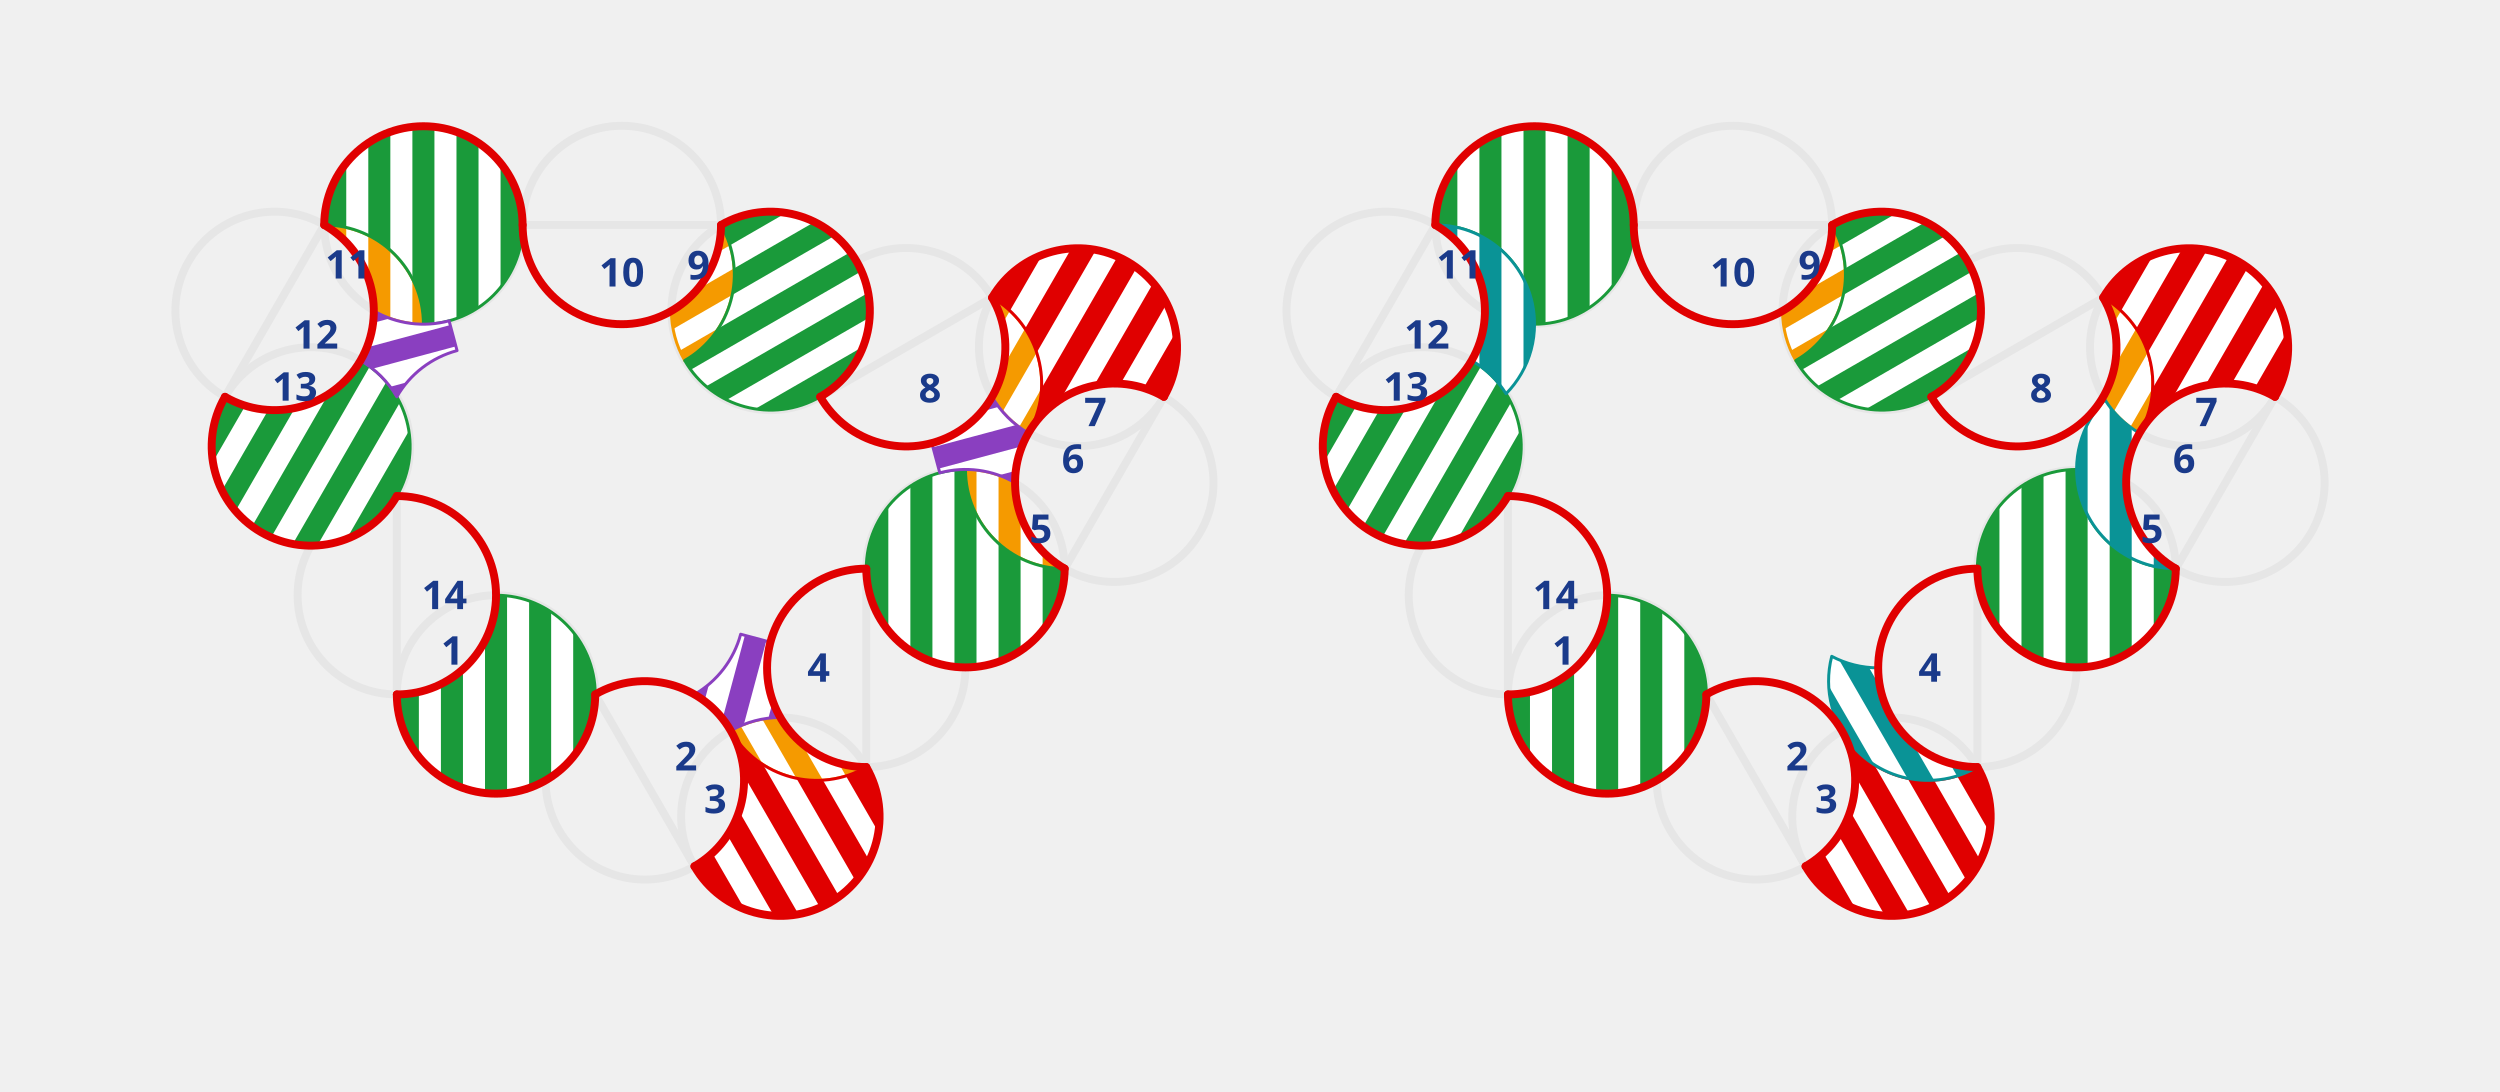
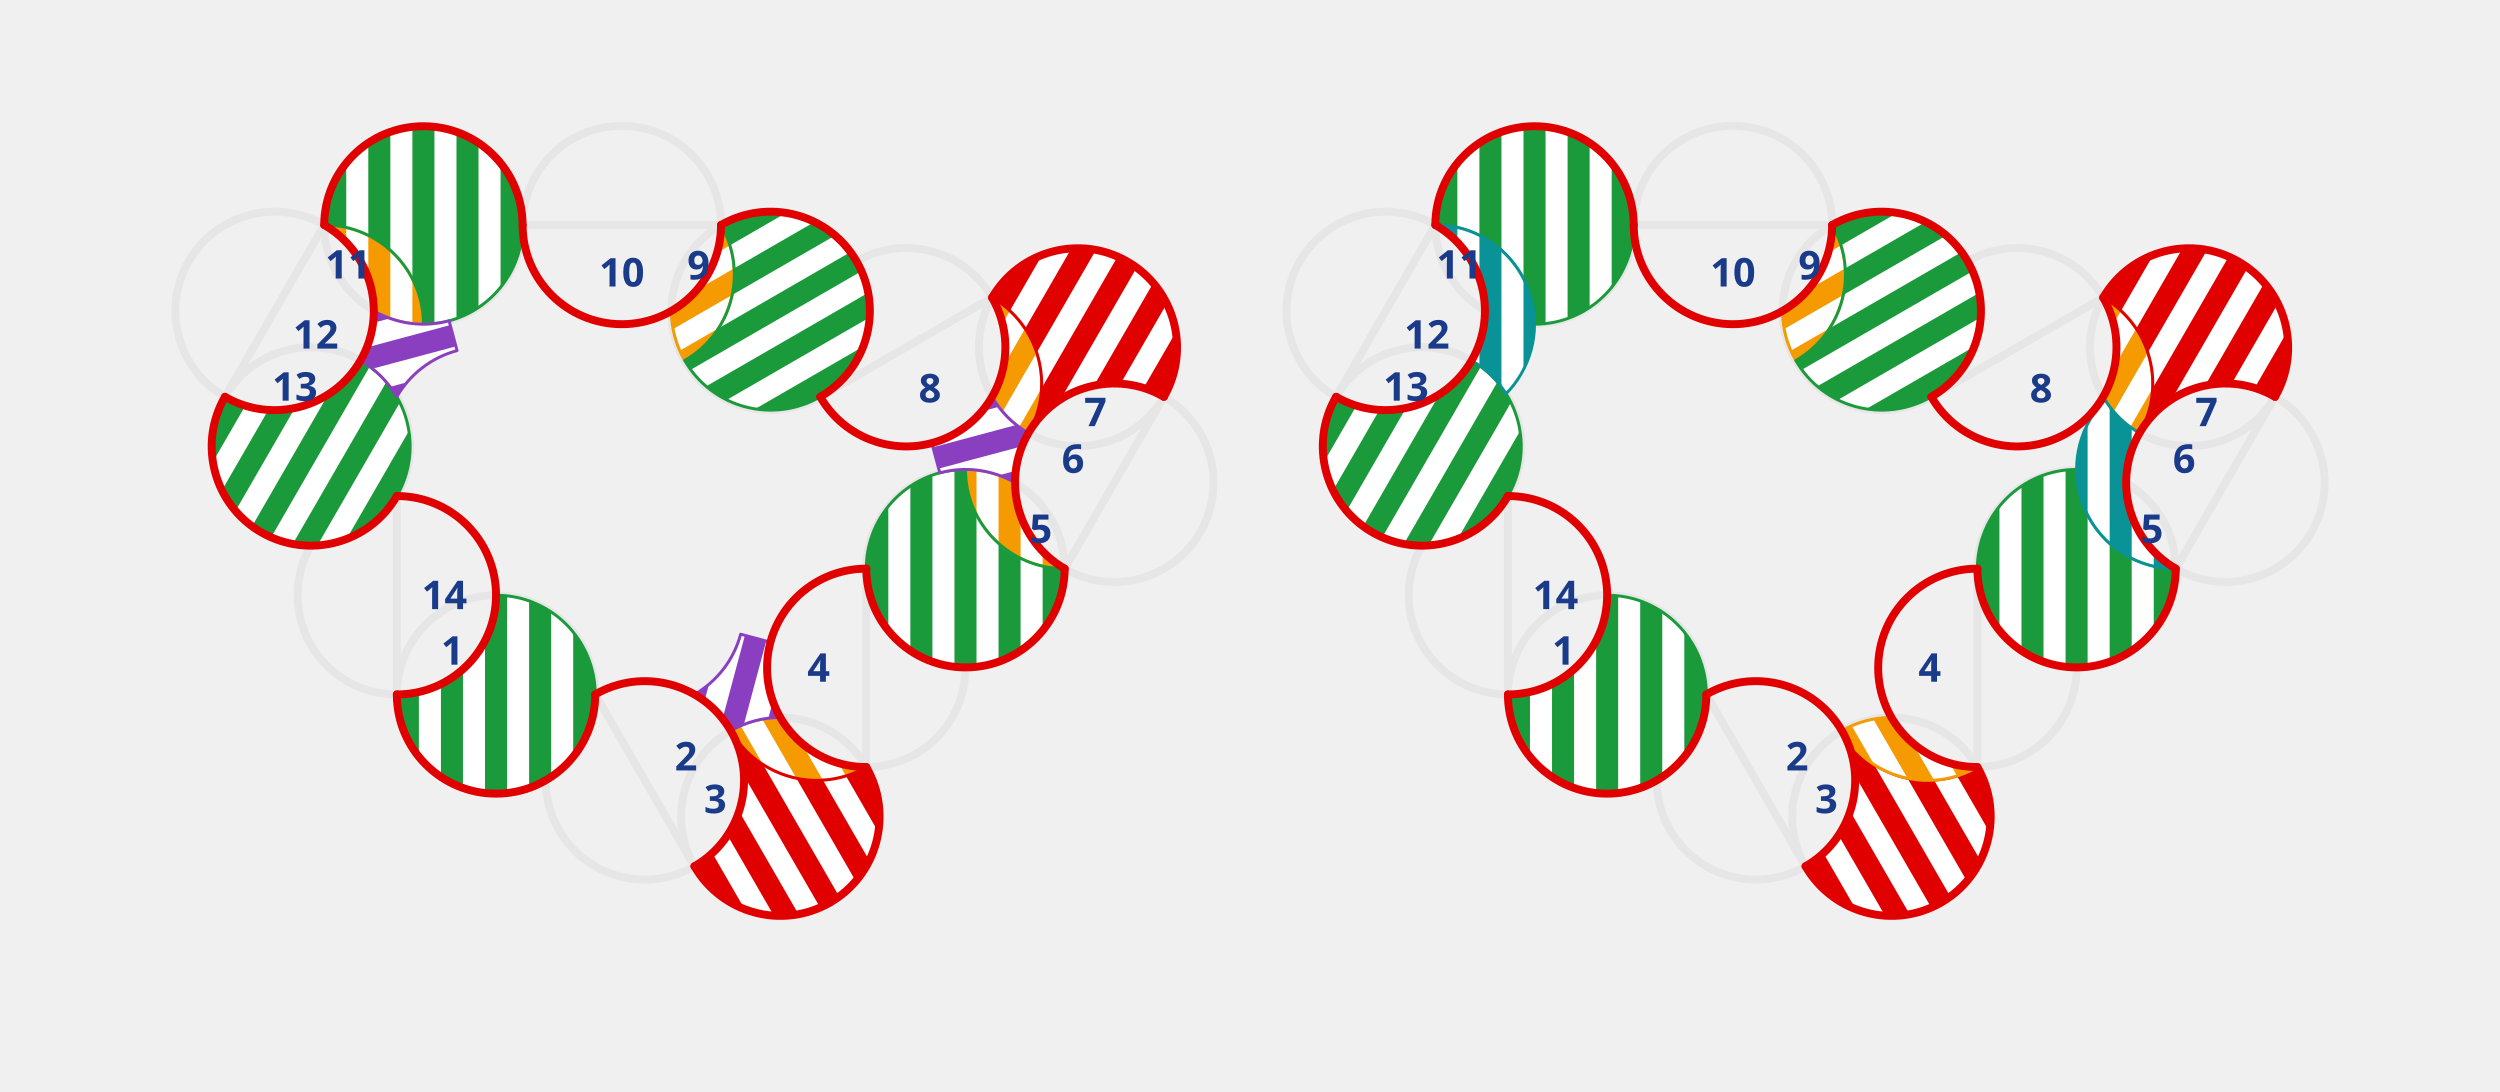
<svg xmlns="http://www.w3.org/2000/svg" width="1260" height="550" viewBox="0 0 1260 550" version="1.1" id="svg1">
  <defs id="defs1" />
  <g id="tileA">
    <path id="spectre" d="M 200 350 L 300 350 L 350 436.603 L 436.603 386.603 L 436.603 286.603 L 536.602 286.603 L 586.602 200 L 500 150 L 413.397 200 L 363.397 113.397 L 263.397 113.397 L 163.398 113.397 L 113.397 200 L 200 250 Z" style="fill:none;stroke:#e6e6e6;stroke-width:4;stroke-linecap:round;stroke-linejoin:round" />
    <path id="arc00in" d="M 200 350 A 50 50 0 0 1 300 350" style="fill:none;stroke:#e6e6e6;stroke-width:4;stroke-linecap:round;stroke-linejoin:round" />
    <path id="arc01out" d="M 300 350 A 50 50 0 0 0 350 436.603" style="fill:none;stroke:#e6e6e6;stroke-width:4;stroke-linecap:round;stroke-linejoin:round" />
    <path id="arc02in" d="M 350 436.603 A 50 50 0 0 1 436.603 386.603" style="fill:none;stroke:#e6e6e6;stroke-width:4;stroke-linecap:round;stroke-linejoin:round" />
    <path id="arc03out" d="M 436.603 386.603 A 50 50 0 0 0 436.603 286.603" style="fill:none;stroke:#e6e6e6;stroke-width:4;stroke-linecap:round;stroke-linejoin:round" />
    <path id="arc04in" d="M 436.603 286.603 A 50 50 0 0 1 536.602 286.603" style="fill:none;stroke:#e6e6e6;stroke-width:4;stroke-linecap:round;stroke-linejoin:round" />
    <path id="arc05out" d="M 536.602 286.603 A 50 50 0 0 0 586.602 200" style="fill:none;stroke:#e6e6e6;stroke-width:4;stroke-linecap:round;stroke-linejoin:round" />
    <path id="arc06in" d="M 586.602 200 A 50 50 0 0 1 500 150" style="fill:none;stroke:#e6e6e6;stroke-width:4;stroke-linecap:round;stroke-linejoin:round" />
    <path id="arc07out" d="M 500 150 A 50 50 0 0 0 413.397 200" style="fill:none;stroke:#e6e6e6;stroke-width:4;stroke-linecap:round;stroke-linejoin:round" />
    <path id="arc08in" d="M 413.397 200 A 50 50 0 0 1 363.397 113.397" style="fill:none;stroke:#e6e6e6;stroke-width:4;stroke-linecap:round;stroke-linejoin:round" />
    <path id="arc09out" d="M 363.397 113.397 A 50 50 0 0 0 263.397 113.397" style="fill:none;stroke:#e6e6e6;stroke-width:4;stroke-linecap:round;stroke-linejoin:round" />
    <path id="arc10in" d="M 263.397 113.397 A 50 50 0 0 1 163.398 113.397" style="fill:none;stroke:#e6e6e6;stroke-width:4;stroke-linecap:round;stroke-linejoin:round" />
    <path id="arc11out" d="M 163.398 113.397 A 50 50 0 0 0 113.397 200" style="fill:none;stroke:#e6e6e6;stroke-width:4;stroke-linecap:round;stroke-linejoin:round" />
    <path id="arc12in" d="M 113.397 200 A 50 50 0 0 1 200 250" style="fill:none;stroke:#e6e6e6;stroke-width:4;stroke-linecap:round;stroke-linejoin:round" />
    <path id="arc13out" d="M 200 250 A 50 50 0 0 0 200 350" style="fill:none;stroke:#e6e6e6;stroke-width:4;stroke-linecap:round;stroke-linejoin:round" />
    <path id="cres03bg" d="M 368.301 368.301 A 50 50 0 0 0 436.603 386.603 A 50 50 0 0 1 393.301 361.603 A 50 50 0 0 0 368.301 368.301 Z" style="fill:#ffffff;stroke:#f59a00;stroke-width:1.5;stroke-linejoin:round" />
    <path id="cres03" d="M 368.301 368.301 A 50 50 0 0 0 384.566 385.361 L 373.267 365.792 A 50 50 0 0 0 368.301 368.301 Z M 401.369 392.243 A 50 50 0 0 0 411.603 393.301 L 393.301 361.603 A 50 50 0 0 0 384.165 362.444 Z M 411.603 393.301 A 50 50 0 0 0 414.753 393.202 L 403.924 374.445 A 50 50 0 0 1 393.301 361.603 Z M 426.355 391.075 A 50 50 0 0 0 436.603 386.603 L 436.603 386.603 A 50 50 0 0 1 422.621 384.608 Z" style="fill:#f59a00;stroke:none" />
    <path id="cres05bg" d="M 486.603 236.602 A 50 50 0 0 0 536.602 286.603 A 50 50 0 0 1 511.603 243.301 A 50 50 0 0 0 486.603 236.602 Z" style="fill:#ffffff;stroke:#f59a00;stroke-width:1.5;stroke-linejoin:round" />
    <path id="cres05" d="M 486.603 236.602 A 50 50 0 0 0 492.158 259.509 L 492.158 236.912 A 50 50 0 0 0 486.603 236.602 Z M 503.269 273.87 A 50 50 0 0 0 511.603 279.904 L 511.603 243.301 A 50 50 0 0 0 503.269 239.462 Z M 511.603 279.904 A 50 50 0 0 0 514.38 281.393 L 514.38 259.735 A 50 50 0 0 1 511.603 243.301 Z M 525.491 285.352 A 50 50 0 0 0 536.602 286.603 L 536.602 286.603 A 50 50 0 0 1 525.491 277.884 Z" style="fill:#f59a00;stroke:none" />
    <path id="cres07bg" d="M 518.301 218.301 A 50 50 0 0 0 500 150 A 50 50 0 0 1 500 200 A 50 50 0 0 0 518.301 218.301 Z" style="fill:#ffffff;stroke:#f59a00;stroke-width:1.5;stroke-linejoin:round" />
    <path id="cres07" d="M 518.301 218.301 A 50 50 0 0 0 524.943 195.686 L 513.645 215.255 A 50 50 0 0 0 518.301 218.301 Z M 522.501 177.693 A 50 50 0 0 0 518.301 168.301 L 500 200 A 50 50 0 0 0 505.297 207.492 Z M 518.301 168.301 A 50 50 0 0 0 516.64 165.623 L 505.811 184.379 A 50 50 0 0 1 500 200 Z M 508.997 156.638 A 50 50 0 0 0 500 150 L 500 150 A 50 50 0 0 1 505.263 163.106 Z" style="fill:#f59a00;stroke:none" />
    <path id="cres09bg" d="M 345.096 181.699 A 50 50 0 0 0 363.397 113.397 A 50 50 0 0 1 338.397 156.699 A 50 50 0 0 0 345.096 181.699 Z" style="fill:#ffffff;stroke:#f59a00;stroke-width:1.5;stroke-linejoin:round" />
    <path id="cres09" d="M 345.096 181.699 A 50 50 0 0 0 362.156 165.434 L 342.587 176.733 A 50 50 0 0 0 345.096 181.699 Z M 369.038 148.631 A 50 50 0 0 0 370.096 138.398 L 338.397 156.699 A 50 50 0 0 0 339.239 165.835 Z M 370.096 138.398 A 50 50 0 0 0 369.997 135.247 L 351.24 146.076 A 50 50 0 0 1 338.397 156.699 Z M 367.87 123.645 A 50 50 0 0 0 363.397 113.397 L 363.397 113.397 A 50 50 0 0 1 361.403 127.379 Z" style="fill:#f59a00;stroke:none" />
    <path id="cres11bg" d="M 213.398 163.398 A 50 50 0 0 0 163.398 113.397 A 50 50 0 0 1 188.398 156.699 A 50 50 0 0 0 213.398 163.398 Z" style="fill:#ffffff;stroke:#f59a00;stroke-width:1.5;stroke-linejoin:round" />
    <path id="cres11" d="M 213.398 163.398 A 50 50 0 0 0 207.842 140.491 L 207.842 163.088 A 50 50 0 0 0 213.398 163.398 Z M 196.731 126.13 A 50 50 0 0 0 188.398 120.096 L 188.398 156.699 A 50 50 0 0 0 196.731 160.538 Z M 188.398 120.096 A 50 50 0 0 0 185.62 118.607 L 185.62 140.265 A 50 50 0 0 1 188.398 156.699 Z M 174.509 114.648 A 50 50 0 0 0 163.398 113.397 L 163.398 113.397 A 50 50 0 0 1 174.509 122.116 Z" style="fill:#f59a00;stroke:none" />
    <path id="p3qpf01bg" d="M 200 350 A 50 50 0 0 0 250 400 A 50 50 0 0 0 300 350 A 50 50 0 0 0 250 300 A 50 50 0 0 1 200 350 Z" style="fill:#ffffff;stroke:#1a9a3a;stroke-width:1.5;stroke-linejoin:round" />
    <path id="p3qpf01" d="M 200 350 A 50 50 0 0 0 211.111 381.427 L 211.111 348.75 A 50 50 0 0 1 200 350 Z M 222.222 391.574 A 50 50 0 0 0 233.333 397.14 L 233.333 337.268 A 50 50 0 0 1 222.222 344.79 Z M 244.444 399.69 A 50 50 0 0 0 255.556 399.69 L 255.556 300.31 A 50 50 0 0 0 250 300 A 50 50 0 0 1 244.444 322.906 Z M 266.667 397.14 A 50 50 0 0 0 277.778 391.574 L 277.778 308.426 A 50 50 0 0 0 266.667 302.86 Z M 288.889 381.427 A 50 50 0 0 0 300 350 L 300 350 A 50 50 0 0 0 288.889 318.573 Z" style="fill:#1a9a3a;stroke:none" />
    <path id="p3qpf05bg" d="M 536.602 286.603 A 50 50 0 0 1 486.603 336.603 A 50 50 0 0 1 436.603 286.603 A 50 50 0 0 1 486.603 236.602 A 50 50 0 0 0 536.602 286.603 Z" style="fill:#ffffff;stroke:#1a9a3a;stroke-width:1.5;stroke-linejoin:round" />
    <path id="p3qpf05" d="M 436.603 286.603 A 50 50 0 0 0 447.714 318.029 L 447.714 255.176 A 50 50 0 0 0 436.603 286.603 Z M 458.825 328.176 A 50 50 0 0 0 469.936 333.743 L 469.936 239.462 A 50 50 0 0 0 458.825 245.029 Z M 481.047 336.293 A 50 50 0 0 0 492.158 336.293 L 492.158 259.509 A 50 50 0 0 1 486.603 236.602 A 50 50 0 0 0 481.047 236.912 Z M 503.269 333.743 A 50 50 0 0 0 514.38 328.176 L 514.38 281.393 A 50 50 0 0 1 503.269 273.87 Z M 525.491 318.029 A 50 50 0 0 0 536.602 286.603 L 536.602 286.603 A 50 50 0 0 1 525.491 285.352 Z" style="fill:#1a9a3a;stroke:none" />
    <path id="p3qpf09bg" d="M 363.397 113.397 A 50 50 0 0 1 431.699 131.699 A 50 50 0 0 1 413.397 200 A 50 50 0 0 1 345.096 181.699 A 50 50 0 0 0 363.397 113.397 Z" style="fill:#ffffff;stroke:#1a9a3a;stroke-width:1.5;stroke-linejoin:round" />
    <path id="p3qpf09" d="M 413.397 200 A 50 50 0 0 0 435.058 174.664 L 380.625 206.091 A 50 50 0 0 0 413.397 200 Z M 438.291 159.968 A 50 50 0 0 0 437.556 147.562 L 355.906 194.703 A 50 50 0 0 0 366.282 201.542 Z M 434.208 136.665 A 50 50 0 0 0 428.653 127.042 L 362.156 165.434 A 50 50 0 0 1 345.096 181.699 A 50 50 0 0 0 348.142 186.355 Z M 420.889 118.695 A 50 50 0 0 0 410.513 111.856 L 369.997 135.247 A 50 50 0 0 1 369.038 148.631 Z M 396.17 107.306 A 50 50 0 0 0 363.397 113.397 L 363.397 113.397 A 50 50 0 0 1 367.87 123.645 Z" style="fill:#1a9a3a;stroke:none" />
    <path id="p3qpf11bg" d="M 163.398 113.397 A 50 50 0 0 1 213.398 63.398 A 50 50 0 0 1 263.397 113.397 A 50 50 0 0 1 213.398 163.398 A 50 50 0 0 0 163.398 113.397 Z" style="fill:#ffffff;stroke:#1a9a3a;stroke-width:1.5;stroke-linejoin:round" />
    <path id="p3qpf11" d="M 263.397 113.397 A 50 50 0 0 0 252.286 81.971 L 252.286 144.824 A 50 50 0 0 0 263.397 113.397 Z M 241.175 71.823 A 50 50 0 0 0 230.064 66.257 L 230.064 160.538 A 50 50 0 0 0 241.175 154.971 Z M 218.953 63.707 A 50 50 0 0 0 207.842 63.707 L 207.842 140.491 A 50 50 0 0 1 213.398 163.398 A 50 50 0 0 0 218.953 163.088 Z M 196.731 66.257 A 50 50 0 0 0 185.62 71.823 L 185.62 118.607 A 50 50 0 0 1 196.731 126.13 Z M 174.509 81.971 A 50 50 0 0 0 163.398 113.397 L 163.398 113.397 A 50 50 0 0 1 174.509 114.648 Z" style="fill:#1a9a3a;stroke:none" />
    <path id="p3qpf13bg" d="M 113.397 200 A 50 50 0 0 0 131.699 268.301 A 50 50 0 0 0 200 250 A 50 50 0 0 0 181.699 181.699 A 50 50 0 0 1 113.397 200 Z" style="fill:#ffffff;stroke:#1a9a3a;stroke-width:1.5;stroke-linejoin:round" />
    <path id="p3qpf13" d="M 113.397 200 A 50 50 0 0 0 107.306 232.772 L 123.645 204.473 A 50 50 0 0 1 113.397 200 Z M 111.856 247.115 A 50 50 0 0 0 118.695 257.491 L 148.631 205.64 A 50 50 0 0 1 135.247 206.599 Z M 127.042 265.255 A 50 50 0 0 0 136.665 270.811 L 186.355 184.745 A 50 50 0 0 0 181.699 181.699 A 50 50 0 0 1 165.434 198.758 Z M 147.562 274.158 A 50 50 0 0 0 159.968 274.893 L 201.542 202.885 A 50 50 0 0 0 194.703 192.508 Z M 174.664 271.661 A 50 50 0 0 0 200 250 L 200 250 A 50 50 0 0 0 206.091 217.228 Z" style="fill:#1a9a3a;stroke:none" />
    <path id="phpf03bg" d="M 350 436.603 A 50 50 0 0 0 418.301 454.904 A 50 50 0 0 0 436.603 386.603 A 50 50 0 0 1 368.301 368.301 A 50 50 0 0 1 350 436.603 Z" style="fill:#ffffff;stroke:#e00000;stroke-width:1.5;stroke-linejoin:round" />
    <path id="phpf03" d="M 350 436.603 A 50 50 0 0 0 375.336 458.264 L 358.997 429.964 A 50 50 0 0 1 350 436.603 Z M 390.032 461.495 A 50 50 0 0 0 402.438 460.761 L 372.501 408.909 A 50 50 0 0 1 366.64 420.98 Z M 413.335 457.413 A 50 50 0 0 0 422.958 451.858 L 384.566 385.361 A 50 50 0 0 1 368.301 368.301 A 50 50 0 0 1 374.943 390.916 Z M 431.305 444.094 A 50 50 0 0 0 438.144 433.718 L 414.753 393.202 A 50 50 0 0 1 401.369 392.243 Z M 442.693 419.375 A 50 50 0 0 0 436.603 386.603 L 436.603 386.603 A 50 50 0 0 1 426.355 391.075 Z" style="fill:#e00000;stroke:none" />
    <path id="phpf07bg" d="M 586.602 200 A 50 50 0 0 0 568.301 131.699 A 50 50 0 0 0 500 150 A 50 50 0 0 1 518.301 218.301 A 50 50 0 0 1 586.602 200 Z" style="fill:#ffffff;stroke:#e00000;stroke-width:1.5;stroke-linejoin:round" />
    <path id="phpf07" d="M 586.602 200 A 50 50 0 0 0 592.693 167.228 L 576.355 195.527 A 50 50 0 0 1 586.602 200 Z M 588.144 152.885 A 50 50 0 0 0 581.305 142.508 L 551.369 194.36 A 50 50 0 0 1 564.753 193.401 Z M 572.958 134.745 A 50 50 0 0 0 563.335 129.189 L 524.943 195.686 A 50 50 0 0 1 518.301 218.301 A 50 50 0 0 1 534.566 201.242 Z M 552.438 125.842 A 50 50 0 0 0 540.032 125.107 L 516.64 165.623 A 50 50 0 0 1 522.501 177.693 Z M 525.336 128.339 A 50 50 0 0 0 500 150 L 500 150 A 50 50 0 0 1 508.997 156.638 Z" style="fill:#e00000;stroke:none" />
    <path id="star0234bg" d="M 373.296 319.64 A 50 50 0 0 1 350 350 A 50 50 0 0 1 368.301 368.301 A 50 50 0 0 1 393.301 361.603 A 50 50 0 0 1 388.306 323.662 Z" style="fill:#ffffff;stroke:#8a3fc0;stroke-width:1.5;stroke-linejoin:round" />
    <path id="star0234" d="M 387.252 361.973 L 387.858 361.900 L 388.943 361.793 L 390.031 361.710 L 391.120 361.650 L 392.211 361.614 L 393.301 361.603 L 392.506 360.172 L 391.759 358.717 L 391.059 357.238 L 390.409 355.737 L 389.807 354.215 L 389.535 353.453 Z M 364.175 362.236 L 364.668 362.863 L 365.322 363.736 L 365.958 364.622 L 366.573 365.523 L 367.170 366.436 L 367.746 367.363 L 368.301 368.301 L 369.252 367.766 L 370.214 367.252 L 371.187 366.759 L 372.170 366.287 L 373.164 365.837 L 374.167 365.409 L 374.908 365.111 L 386.168 323.089 L 375.435 320.213 Z M 357.337 344.825 L 356.720 345.349 L 355.438 346.366 L 354.124 347.341 L 352.779 348.272 L 351.403 349.159 L 350.000 350.000 L 350.939 350.556 L 351.865 351.132 L 352.779 351.728 L 353.679 352.344 L 354.565 352.979 L 355.054 353.346 Z" style="fill:#8a3fc0;stroke:none" />
    <path id="star5678bg" d="M 473.662 238.306 A 50 50 0 0 1 511.603 243.301 A 50 50 0 0 1 518.301 218.301 A 50 50 0 0 1 500 200 A 50 50 0 0 1 469.64 223.296 Z" style="fill:#ffffff;stroke:#8a3fc0;stroke-width:1.5;stroke-linejoin:round" />
    <path id="star5678" d="M 503.346 205.054 L 502.979 204.565 L 502.344 203.679 L 501.728 202.779 L 501.132 201.865 L 500.556 200.939 L 500.000 200.000 L 499.159 201.403 L 498.272 202.779 L 497.341 204.124 L 496.366 205.438 L 495.349 206.720 L 494.825 207.337 Z M 515.111 224.908 L 515.409 224.167 L 515.837 223.164 L 516.287 222.170 L 516.759 221.187 L 517.252 220.214 L 517.766 219.252 L 518.301 218.301 L 517.363 217.746 L 516.436 217.170 L 515.523 216.573 L 514.622 215.958 L 513.736 215.322 L 512.863 214.668 L 512.236 214.175 L 470.213 225.435 L 473.089 236.168 Z M 503.453 239.535 L 504.215 239.807 L 505.737 240.409 L 507.238 241.059 L 508.717 241.759 L 510.172 242.506 L 511.603 243.301 L 511.614 242.211 L 511.650 241.120 L 511.710 240.031 L 511.793 238.943 L 511.900 237.858 L 511.973 237.252 Z" style="fill:#8a3fc0;stroke:none" />
    <path id="star1113bg" d="M 226.338 161.694 A 50 50 0 0 1 188.398 156.699 A 50 50 0 0 1 181.699 181.699 A 50 50 0 0 1 200 200 A 50 50 0 0 1 230.36 176.704 Z" style="fill:#ffffff;stroke:#8a3fc0;stroke-width:1.5;stroke-linejoin:round" />
    <path id="star1113" d="M 196.654 194.946 L 197.021 195.435 L 197.656 196.321 L 198.272 197.221 L 198.868 198.135 L 199.444 199.061 L 200.000 200.000 L 200.841 198.597 L 201.728 197.221 L 202.659 195.876 L 203.634 194.562 L 204.651 193.280 L 205.175 192.663 Z M 184.889 175.092 L 184.591 175.833 L 184.163 176.836 L 183.713 177.830 L 183.241 178.813 L 182.748 179.786 L 182.234 180.748 L 181.699 181.699 L 182.637 182.254 L 183.564 182.830 L 184.477 183.427 L 185.378 184.042 L 186.264 184.678 L 187.137 185.332 L 187.764 185.825 L 229.787 174.565 L 226.911 163.832 Z M 196.547 160.465 L 195.785 160.193 L 194.263 159.591 L 192.762 158.941 L 191.283 158.241 L 189.828 157.494 L 188.397 156.699 L 188.386 157.789 L 188.350 158.880 L 188.290 159.969 L 188.207 161.057 L 188.100 162.142 L 188.027 162.748 Z" style="fill:#8a3fc0;stroke:none" />
    <path id="arc00out" d="M 200 350 A 50 50 0 0 0 300 350" style="fill:none;stroke:#e00000;stroke-width:4;stroke-linecap:round;stroke-linejoin:round" />
    <path id="arc01in" d="M 300 350 A 50 50 0 0 1 350 436.603" style="fill:none;stroke:#e00000;stroke-width:4;stroke-linecap:round;stroke-linejoin:round" />
    <path id="arc02out" d="M 350 436.603 A 50 50 0 0 0 436.603 386.603" style="fill:none;stroke:#e00000;stroke-width:4;stroke-linecap:round;stroke-linejoin:round" />
    <path id="arc03in" d="M 436.603 386.603 A 50 50 0 0 1 436.603 286.603" style="fill:none;stroke:#e00000;stroke-width:4;stroke-linecap:round;stroke-linejoin:round" />
    <path id="arc04out" d="M 436.603 286.603 A 50 50 0 0 0 536.602 286.603" style="fill:none;stroke:#e00000;stroke-width:4;stroke-linecap:round;stroke-linejoin:round" />
    <path id="arc05in" d="M 536.602 286.603 A 50 50 0 0 1 586.602 200" style="fill:none;stroke:#e00000;stroke-width:4;stroke-linecap:round;stroke-linejoin:round" />
    <path id="arc06out" d="M 586.602 200 A 50 50 0 0 0 500 150" style="fill:none;stroke:#e00000;stroke-width:4;stroke-linecap:round;stroke-linejoin:round" />
    <path id="arc07in" d="M 500 150 A 50 50 0 0 1 413.397 200" style="fill:none;stroke:#e00000;stroke-width:4;stroke-linecap:round;stroke-linejoin:round" />
    <path id="arc08out" d="M 413.397 200 A 50 50 0 0 0 363.397 113.397" style="fill:none;stroke:#e00000;stroke-width:4;stroke-linecap:round;stroke-linejoin:round" />
    <path id="arc09in" d="M 363.397 113.397 A 50 50 0 0 1 263.397 113.397" style="fill:none;stroke:#e00000;stroke-width:4;stroke-linecap:round;stroke-linejoin:round" />
    <path id="arc10out" d="M 263.397 113.397 A 50 50 0 0 0 163.398 113.397" style="fill:none;stroke:#e00000;stroke-width:4;stroke-linecap:round;stroke-linejoin:round" />
    <path id="arc11in" d="M 163.398 113.397 A 50 50 0 0 1 113.397 200" style="fill:none;stroke:#e00000;stroke-width:4;stroke-linecap:round;stroke-linejoin:round" />
    <path id="arc12out" d="M 113.397 200 A 50 50 0 0 0 200 250" style="fill:none;stroke:#e00000;stroke-width:4;stroke-linecap:round;stroke-linejoin:round" />
    <path id="arc13in" d="M 200 250 A 50 50 0 0 1 200 350" style="fill:none;stroke:#e00000;stroke-width:4;stroke-linecap:round;stroke-linejoin:round" />
    <g id="layer-numbers">
      <text id="num01" x="228.00" y="335.00" style="font-family:sans-serif;font-weight:bold;font-size:20px;text-anchor:middle;fill:#1a3a8a;stroke:none">1</text>
      <text id="num02" x="345.78" y="388.30" style="font-family:sans-serif;font-weight:bold;font-size:20px;text-anchor:middle;fill:#1a3a8a;stroke:none">2</text>
      <text id="num03" x="360.52" y="409.82" style="font-family:sans-serif;font-weight:bold;font-size:20px;text-anchor:middle;fill:#1a3a8a;stroke:none">3</text>
      <text id="num04" x="412.60" y="343.60" style="font-family:sans-serif;font-weight:bold;font-size:20px;text-anchor:middle;fill:#1a3a8a;stroke:none">4</text>
      <text id="num05" x="524.60" y="273.60" style="font-family:sans-serif;font-weight:bold;font-size:20px;text-anchor:middle;fill:#1a3a8a;stroke:none">5</text>
      <text id="num06" x="540.82" y="238.30" style="font-family:sans-serif;font-weight:bold;font-size:20px;text-anchor:middle;fill:#1a3a8a;stroke:none">6</text>
      <text id="num07" x="552.09" y="214.78" style="font-family:sans-serif;font-weight:bold;font-size:20px;text-anchor:middle;fill:#1a3a8a;stroke:none">7</text>
      <text id="num08" x="468.70" y="202.78" style="font-family:sans-serif;font-weight:bold;font-size:20px;text-anchor:middle;fill:#1a3a8a;stroke:none">8</text>
      <text id="num09" x="352.08" y="140.79" style="font-family:sans-serif;font-weight:bold;font-size:20px;text-anchor:middle;fill:#1a3a8a;stroke:none">9</text>
      <text id="num10" x="313.40" y="144.40" style="font-family:sans-serif;font-weight:bold;font-size:20px;text-anchor:middle;fill:#1a3a8a;stroke:none">10</text>
      <text id="num11" x="175.40" y="140.40" style="font-family:sans-serif;font-weight:bold;font-size:20px;text-anchor:middle;fill:#1a3a8a;stroke:none">11</text>
      <text id="num12" x="159.18" y="175.70" style="font-family:sans-serif;font-weight:bold;font-size:20px;text-anchor:middle;fill:#1a3a8a;stroke:none">12</text>
      <text id="num13" x="148.65" y="201.95" style="font-family:sans-serif;font-weight:bold;font-size:20px;text-anchor:middle;fill:#1a3a8a;stroke:none">13</text>
      <text id="num14" x="224.00" y="307.00" style="font-family:sans-serif;font-weight:bold;font-size:20px;text-anchor:middle;fill:#1a3a8a;stroke:none">14</text>
    </g>
  </g>
  <g id="tileB" transform="translate(560,0)">
    <path id="spectre_b" d="M 200 350 L 300 350 L 350 436.603 L 436.603 386.603 L 436.603 286.603 L 536.602 286.603 L 586.602 200 L 500 150 L 413.397 200 L 363.397 113.397 L 263.397 113.397 L 163.398 113.397 L 113.397 200 L 200 250 Z" style="fill:none;stroke:#e6e6e6;stroke-width:4;stroke-linecap:round;stroke-linejoin:round" />
    <path id="arc00in_b" d="M 200 350 A 50 50 0 0 1 300 350" style="fill:none;stroke:#e6e6e6;stroke-width:4;stroke-linecap:round;stroke-linejoin:round" />
    <path id="arc01out_b" d="M 300 350 A 50 50 0 0 0 350 436.603" style="fill:none;stroke:#e6e6e6;stroke-width:4;stroke-linecap:round;stroke-linejoin:round" />
    <path id="arc02in_b" d="M 350 436.603 A 50 50 0 0 1 436.603 386.603" style="fill:none;stroke:#e6e6e6;stroke-width:4;stroke-linecap:round;stroke-linejoin:round" />
    <path id="arc03out_b" d="M 436.603 386.603 A 50 50 0 0 0 436.603 286.603" style="fill:none;stroke:#e6e6e6;stroke-width:4;stroke-linecap:round;stroke-linejoin:round" />
    <path id="arc04in_b" d="M 436.603 286.603 A 50 50 0 0 1 536.602 286.603" style="fill:none;stroke:#e6e6e6;stroke-width:4;stroke-linecap:round;stroke-linejoin:round" />
    <path id="arc05out_b" d="M 536.602 286.603 A 50 50 0 0 0 586.602 200" style="fill:none;stroke:#e6e6e6;stroke-width:4;stroke-linecap:round;stroke-linejoin:round" />
    <path id="arc06in_b" d="M 586.602 200 A 50 50 0 0 1 500 150" style="fill:none;stroke:#e6e6e6;stroke-width:4;stroke-linecap:round;stroke-linejoin:round" />
    <path id="arc07out_b" d="M 500 150 A 50 50 0 0 0 413.397 200" style="fill:none;stroke:#e6e6e6;stroke-width:4;stroke-linecap:round;stroke-linejoin:round" />
    <path id="arc08in_b" d="M 413.397 200 A 50 50 0 0 1 363.397 113.397" style="fill:none;stroke:#e6e6e6;stroke-width:4;stroke-linecap:round;stroke-linejoin:round" />
    <path id="arc09out_b" d="M 363.397 113.397 A 50 50 0 0 0 263.397 113.397" style="fill:none;stroke:#e6e6e6;stroke-width:4;stroke-linecap:round;stroke-linejoin:round" />
    <path id="arc10in_b" d="M 263.397 113.397 A 50 50 0 0 1 163.398 113.397" style="fill:none;stroke:#e6e6e6;stroke-width:4;stroke-linecap:round;stroke-linejoin:round" />
    <path id="arc11out_b" d="M 163.398 113.397 A 50 50 0 0 0 113.397 200" style="fill:none;stroke:#e6e6e6;stroke-width:4;stroke-linecap:round;stroke-linejoin:round" />
    <path id="arc12in_b" d="M 113.397 200 A 50 50 0 0 1 200 250" style="fill:none;stroke:#e6e6e6;stroke-width:4;stroke-linecap:round;stroke-linejoin:round" />
    <path id="arc13out_b" d="M 200 250 A 50 50 0 0 0 200 350" style="fill:none;stroke:#e6e6e6;stroke-width:4;stroke-linecap:round;stroke-linejoin:round" />
    <path id="cres07bg_b" d="M 518.301 218.301 A 50 50 0 0 0 500 150 A 50 50 0 0 1 500 200 A 50 50 0 0 0 518.301 218.301 Z" style="fill:#ffffff;stroke:#f59a00;stroke-width:1.5;stroke-linejoin:round" />
    <path id="cres07_b" d="M 518.301 218.301 A 50 50 0 0 0 524.943 195.686 L 513.645 215.255 A 50 50 0 0 0 518.301 218.301 Z M 522.501 177.693 A 50 50 0 0 0 518.301 168.301 L 500 200 A 50 50 0 0 0 505.297 207.492 Z M 518.301 168.301 A 50 50 0 0 0 516.64 165.623 L 505.811 184.379 A 50 50 0 0 1 500 200 Z M 508.997 156.638 A 50 50 0 0 0 500 150 L 500 150 A 50 50 0 0 1 505.263 163.106 Z" style="fill:#f59a00;stroke:none" />
    <path id="cres09bg_b" d="M 345.096 181.699 A 50 50 0 0 0 363.397 113.397 A 50 50 0 0 1 338.397 156.699 A 50 50 0 0 0 345.096 181.699 Z" style="fill:#ffffff;stroke:#f59a00;stroke-width:1.5;stroke-linejoin:round" />
    <path id="cres09_b" d="M 345.096 181.699 A 50 50 0 0 0 362.156 165.434 L 342.587 176.733 A 50 50 0 0 0 345.096 181.699 Z M 369.038 148.631 A 50 50 0 0 0 370.096 138.398 L 338.397 156.699 A 50 50 0 0 0 339.239 165.835 Z M 370.096 138.398 A 50 50 0 0 0 369.997 135.247 L 351.24 146.076 A 50 50 0 0 1 338.397 156.699 Z M 367.87 123.645 A 50 50 0 0 0 363.397 113.397 L 363.397 113.397 A 50 50 0 0 1 361.403 127.379 Z" style="fill:#f59a00;stroke:none" />
    <path id="p3qpf01bg_b" d="M 200 350 A 50 50 0 0 0 250 400 A 50 50 0 0 0 300 350 A 50 50 0 0 0 250 300 A 50 50 0 0 1 200 350 Z" style="fill:#ffffff;stroke:#1a9a3a;stroke-width:1.5;stroke-linejoin:round" />
    <path id="p3qpf01_b" d="M 200 350 A 50 50 0 0 0 211.111 381.427 L 211.111 348.75 A 50 50 0 0 1 200 350 Z M 222.222 391.574 A 50 50 0 0 0 233.333 397.14 L 233.333 337.268 A 50 50 0 0 1 222.222 344.79 Z M 244.444 399.69 A 50 50 0 0 0 255.556 399.69 L 255.556 300.31 A 50 50 0 0 0 250 300 A 50 50 0 0 1 244.444 322.906 Z M 266.667 397.14 A 50 50 0 0 0 277.778 391.574 L 277.778 308.426 A 50 50 0 0 0 266.667 302.86 Z M 288.889 381.427 A 50 50 0 0 0 300 350 L 300 350 A 50 50 0 0 0 288.889 318.573 Z" style="fill:#1a9a3a;stroke:none" />
    <path id="p3qpf05bg_b" d="M 536.602 286.603 A 50 50 0 0 1 486.603 336.603 A 50 50 0 0 1 436.603 286.603 A 50 50 0 0 1 486.603 236.602 A 50 50 0 0 0 536.602 286.603 Z" style="fill:#ffffff;stroke:#1a9a3a;stroke-width:1.5;stroke-linejoin:round" />
    <path id="p3qpf05_b" d="M 436.603 286.603 A 50 50 0 0 0 447.714 318.029 L 447.714 255.176 A 50 50 0 0 0 436.603 286.603 Z M 458.825 328.176 A 50 50 0 0 0 469.936 333.743 L 469.936 239.462 A 50 50 0 0 0 458.825 245.029 Z M 481.047 336.293 A 50 50 0 0 0 492.158 336.293 L 492.158 259.509 A 50 50 0 0 1 486.603 236.602 A 50 50 0 0 0 481.047 236.912 Z M 503.269 333.743 A 50 50 0 0 0 514.38 328.176 L 514.38 281.393 A 50 50 0 0 1 503.269 273.87 Z M 525.491 318.029 A 50 50 0 0 0 536.602 286.603 L 536.602 286.603 A 50 50 0 0 1 525.491 285.352 Z" style="fill:#1a9a3a;stroke:none" />
    <path id="p3qpf09bg_b" d="M 363.397 113.397 A 50 50 0 0 1 431.699 131.699 A 50 50 0 0 1 413.397 200 A 50 50 0 0 1 345.096 181.699 A 50 50 0 0 0 363.397 113.397 Z" style="fill:#ffffff;stroke:#1a9a3a;stroke-width:1.5;stroke-linejoin:round" />
    <path id="p3qpf09_b" d="M 413.397 200 A 50 50 0 0 0 435.058 174.664 L 380.625 206.091 A 50 50 0 0 0 413.397 200 Z M 438.291 159.968 A 50 50 0 0 0 437.556 147.562 L 355.906 194.703 A 50 50 0 0 0 366.282 201.542 Z M 434.208 136.665 A 50 50 0 0 0 428.653 127.042 L 362.156 165.434 A 50 50 0 0 1 345.096 181.699 A 50 50 0 0 0 348.142 186.355 Z M 420.889 118.695 A 50 50 0 0 0 410.513 111.856 L 369.997 135.247 A 50 50 0 0 1 369.038 148.631 Z M 396.17 107.306 A 50 50 0 0 0 363.397 113.397 L 363.397 113.397 A 50 50 0 0 1 367.87 123.645 Z" style="fill:#1a9a3a;stroke:none" />
    <path id="p3qpf11bg_b" d="M 163.398 113.397 A 50 50 0 0 1 213.398 63.398 A 50 50 0 0 1 263.397 113.397 A 50 50 0 0 1 213.398 163.398 A 50 50 0 0 0 163.398 113.397 Z" style="fill:#ffffff;stroke:#1a9a3a;stroke-width:1.5;stroke-linejoin:round" />
    <path id="p3qpf11_b" d="M 263.397 113.397 A 50 50 0 0 0 252.286 81.971 L 252.286 144.824 A 50 50 0 0 0 263.397 113.397 Z M 241.175 71.823 A 50 50 0 0 0 230.064 66.257 L 230.064 160.538 A 50 50 0 0 0 241.175 154.971 Z M 218.953 63.707 A 50 50 0 0 0 207.842 63.707 L 207.842 140.491 A 50 50 0 0 1 213.398 163.398 A 50 50 0 0 0 218.953 163.088 Z M 196.731 66.257 A 50 50 0 0 0 185.62 71.823 L 185.62 118.607 A 50 50 0 0 1 196.731 126.13 Z M 174.509 81.971 A 50 50 0 0 0 163.398 113.397 L 163.398 113.397 A 50 50 0 0 1 174.509 114.648 Z" style="fill:#1a9a3a;stroke:none" />
    <path id="p3qpf13bg_b" d="M 113.397 200 A 50 50 0 0 0 131.699 268.301 A 50 50 0 0 0 200 250 A 50 50 0 0 0 181.699 181.699 A 50 50 0 0 1 113.397 200 Z" style="fill:#ffffff;stroke:#1a9a3a;stroke-width:1.5;stroke-linejoin:round" />
    <path id="p3qpf13_b" d="M 113.397 200 A 50 50 0 0 0 107.306 232.772 L 123.645 204.473 A 50 50 0 0 1 113.397 200 Z M 111.856 247.115 A 50 50 0 0 0 118.695 257.491 L 148.631 205.64 A 50 50 0 0 1 135.247 206.599 Z M 127.042 265.255 A 50 50 0 0 0 136.665 270.811 L 186.355 184.745 A 50 50 0 0 0 181.699 181.699 A 50 50 0 0 1 165.434 198.758 Z M 147.562 274.158 A 50 50 0 0 0 159.968 274.893 L 201.542 202.885 A 50 50 0 0 0 194.703 192.508 Z M 174.664 271.661 A 50 50 0 0 0 200 250 L 200 250 A 50 50 0 0 0 206.091 217.228 Z" style="fill:#1a9a3a;stroke:none" />
    <path id="phpf03bg_b" d="M 350 436.603 A 50 50 0 0 0 418.301 454.904 A 50 50 0 0 0 436.603 386.603 A 50 50 0 0 1 368.301 368.301 A 50 50 0 0 1 350 436.603 Z" style="fill:#ffffff;stroke:#e00000;stroke-width:1.5;stroke-linejoin:round" />
    <path id="phpf03_b" d="M 350 436.603 A 50 50 0 0 0 375.336 458.264 L 358.997 429.964 A 50 50 0 0 1 350 436.603 Z M 390.032 461.495 A 50 50 0 0 0 402.438 460.761 L 372.501 408.909 A 50 50 0 0 1 366.64 420.98 Z M 413.335 457.413 A 50 50 0 0 0 422.958 451.858 L 384.566 385.361 A 50 50 0 0 1 368.301 368.301 A 50 50 0 0 1 374.943 390.916 Z M 431.305 444.094 A 50 50 0 0 0 438.144 433.718 L 414.753 393.202 A 50 50 0 0 1 401.369 392.243 Z M 442.693 419.375 A 50 50 0 0 0 436.603 386.603 L 436.603 386.603 A 50 50 0 0 1 426.355 391.075 Z" style="fill:#e00000;stroke:none" />
    <path id="phpf07bg_b" d="M 586.602 200 A 50 50 0 0 0 568.301 131.699 A 50 50 0 0 0 500 150 A 50 50 0 0 1 518.301 218.301 A 50 50 0 0 1 586.602 200 Z" style="fill:#ffffff;stroke:#e00000;stroke-width:1.5;stroke-linejoin:round" />
    <path id="phpf07_b" d="M 586.602 200 A 50 50 0 0 0 592.693 167.228 L 576.355 195.527 A 50 50 0 0 1 586.602 200 Z M 588.144 152.885 A 50 50 0 0 0 581.305 142.508 L 551.369 194.36 A 50 50 0 0 1 564.753 193.401 Z M 572.958 134.745 A 50 50 0 0 0 563.335 129.189 L 524.943 195.686 A 50 50 0 0 1 518.301 218.301 A 50 50 0 0 1 534.566 201.242 Z M 552.438 125.842 A 50 50 0 0 0 540.032 125.107 L 516.64 165.623 A 50 50 0 0 1 522.501 177.693 Z M 525.336 128.339 A 50 50 0 0 0 500 150 L 500 150 A 50 50 0 0 1 508.997 156.638 Z" style="fill:#e00000;stroke:none" />
    <path id="longcres11bg_b" d="M 163.398 113.397 A 50 50 0 0 1 213.398 163.398 A 50 50 0 0 1 211.694 176.338 A 50 50 0 0 1 199.062 198.441 A 50 50 0 0 0 181.699 181.699 A 50 50 0 0 0 188.398 156.699 A 50 50 0 0 0 163.398 113.397 Z" style="fill:#ffffff;stroke:#0a9396;stroke-width:1.5;stroke-linejoin:round" />
    <path id="longcres11_b" d="M 207.842 140.503 L 207.948 140.698 L 209.075 143.061 L 210.076 145.479 L 210.950 147.947 L 211.694 150.457 L 212.305 153.002 L 212.782 155.576 L 213.124 158.171 L 213.329 160.781 L 213.397 163.397 L 213.396 163.834 L 213.390 164.270 L 213.380 164.706 L 213.367 165.142 L 213.350 165.578 L 213.329 166.014 L 213.304 166.450 L 213.276 166.885 L 213.243 167.320 L 213.207 167.755 L 213.167 168.190 L 213.124 168.624 L 213.076 169.058 L 213.025 169.491 L 212.970 169.924 L 212.911 170.356 L 212.848 170.788 L 212.782 171.219 L 212.712 171.650 L 212.638 172.080 L 212.560 172.509 L 212.479 172.938 L 212.394 173.366 L 212.305 173.793 L 212.212 174.219 L 212.116 174.645 L 212.016 175.070 L 211.912 175.494 L 211.805 175.916 L 211.694 176.338 L 211.465 177.165 L 211.221 177.988 L 210.964 178.807 L 210.692 179.621 L 210.407 180.430 L 210.108 181.234 L 209.795 182.033 L 209.468 182.826 L 209.128 183.614 L 208.774 184.396 L 208.407 185.171 L 208.027 185.940 L 207.842 186.300 Z M 185.620 118.619 L 186.097 118.847 L 188.397 120.096 L 190.629 121.464 L 192.787 122.947 L 194.863 124.540 L 196.731 126.135 L 196.731 195.044 L 196.277 194.446 L 195.776 193.807 L 195.264 193.177 L 194.742 192.554 L 194.210 191.941 L 193.668 191.336 L 193.117 190.740 L 192.555 190.153 L 191.985 189.576 L 191.405 189.007 L 190.816 188.448 L 190.218 187.899 L 189.611 187.360 L 188.995 186.830 L 188.371 186.311 L 187.739 185.801 L 187.098 185.303 L 186.449 184.814 L 185.793 184.336 L 185.620 184.215 L 185.620 173.129 L 185.673 172.977 L 185.950 172.150 L 186.213 171.317 L 186.461 170.481 L 186.694 169.640 L 186.912 168.795 L 187.116 167.946 L 187.305 167.094 L 187.479 166.239 L 187.638 165.381 L 187.782 164.520 L 187.911 163.657 L 188.025 162.792 L 188.124 161.925 L 188.207 161.057 L 188.276 160.187 L 188.329 159.316 L 188.367 158.444 L 188.390 157.571 L 188.397 156.699 L 188.367 154.954 L 188.276 153.211 L 188.124 151.472 L 187.911 149.740 L 187.638 148.016 L 187.305 146.303 L 186.912 144.603 L 186.461 142.917 L 185.950 141.248 L 185.620 140.288 Z M 163.397 113.397 L 166.014 113.466 L 168.624 113.671 L 171.219 114.013 L 173.793 114.490 L 174.509 114.662 L 174.509 122.120 L 174.364 121.966 L 173.130 120.732 L 171.854 119.541 L 170.537 118.397 L 169.181 117.298 L 167.787 116.248 L 166.357 115.247 L 164.893 114.296 Z" style="fill:#0a9396;stroke:none" />
    <path id="longcres05bg_b" d="M 536.602 286.603 A 50 50 0 0 1 486.603 236.602 A 50 50 0 0 1 488.306 223.662 A 50 50 0 0 1 500.938 201.559 A 50 50 0 0 0 518.301 218.301 A 50 50 0 0 0 511.603 243.301 A 50 50 0 0 0 536.602 286.603 Z" style="fill:#ffffff;stroke:#0a9396;stroke-width:1.5;stroke-linejoin:round" />
    <path id="longcres05_b" d="M 492.158 259.497 L 492.052 259.302 L 490.925 256.939 L 489.924 254.521 L 489.050 252.053 L 488.306 249.543 L 487.695 246.998 L 487.218 244.424 L 486.876 241.829 L 486.671 239.219 L 486.603 236.603 L 486.604 236.166 L 486.610 235.730 L 486.620 235.294 L 486.633 234.858 L 486.650 234.422 L 486.671 233.986 L 486.696 233.550 L 486.724 233.115 L 486.757 232.680 L 486.793 232.245 L 486.833 231.810 L 486.876 231.376 L 486.924 230.942 L 486.975 230.509 L 487.030 230.076 L 487.089 229.644 L 487.152 229.212 L 487.218 228.781 L 487.288 228.350 L 487.362 227.920 L 487.440 227.491 L 487.521 227.062 L 487.606 226.634 L 487.695 226.207 L 487.788 225.781 L 487.884 225.355 L 487.984 224.930 L 488.088 224.506 L 488.195 224.084 L 488.306 223.662 L 488.535 222.835 L 488.779 222.012 L 489.036 221.193 L 489.308 220.379 L 489.593 219.570 L 489.892 218.766 L 490.205 217.967 L 490.532 217.174 L 490.872 216.386 L 491.226 215.604 L 491.593 214.829 L 491.973 214.060 L 492.158 213.700 Z M 514.380 281.381 L 513.903 281.153 L 511.603 279.904 L 509.371 278.536 L 507.213 277.053 L 505.137 275.460 L 503.269 273.865 L 503.269 204.956 L 503.723 205.554 L 504.224 206.193 L 504.736 206.823 L 505.258 207.446 L 505.790 208.059 L 506.332 208.664 L 506.883 209.260 L 507.445 209.847 L 508.015 210.424 L 508.595 210.993 L 509.184 211.552 L 509.782 212.101 L 510.389 212.640 L 511.005 213.170 L 511.629 213.689 L 512.261 214.199 L 512.902 214.697 L 513.551 215.186 L 514.207 215.664 L 514.380 215.785 L 514.380 226.871 L 514.327 227.023 L 514.050 227.850 L 513.787 228.683 L 513.539 229.519 L 513.306 230.360 L 513.088 231.205 L 512.884 232.054 L 512.695 232.906 L 512.521 233.761 L 512.362 234.619 L 512.218 235.480 L 512.089 236.343 L 511.975 237.208 L 511.876 238.075 L 511.793 238.943 L 511.724 239.813 L 511.671 240.684 L 511.633 241.556 L 511.610 242.429 L 511.603 243.301 L 511.633 245.046 L 511.724 246.789 L 511.876 248.528 L 512.089 250.260 L 512.362 251.984 L 512.695 253.697 L 513.088 255.397 L 513.539 257.083 L 514.050 258.752 L 514.380 259.712 Z M 536.603 286.603 L 533.986 286.534 L 531.376 286.329 L 528.781 285.987 L 526.207 285.510 L 525.491 285.338 L 525.491 277.880 L 525.636 278.034 L 526.870 279.268 L 528.146 280.459 L 529.463 281.603 L 530.819 282.702 L 532.213 283.752 L 533.643 284.753 L 535.107 285.704 Z" style="fill:#0a9396;stroke:none" />
-     <path id="longcres03bg_b" d="M 436.603 386.603 A 50 50 0 0 1 368.301 368.301 A 50 50 0 0 1 363.306 356.242 A 50 50 0 0 1 363.195 330.785 A 50 50 0 0 0 386.603 336.603 A 50 50 0 0 0 393.301 361.603 A 50 50 0 0 0 436.603 386.603 Z" style="fill:#ffffff;stroke:#0a9396;stroke-width:1.5;stroke-linejoin:round" />
-     <path id="longcres03_b" d="M 384.560 385.351 L 384.371 385.235 L 382.213 383.752 L 380.137 382.159 L 378.146 380.459 L 376.247 378.657 L 374.445 376.758 L 372.745 374.767 L 371.152 372.691 L 369.669 370.533 L 368.301 368.301 L 368.085 367.922 L 367.872 367.542 L 367.662 367.159 L 367.455 366.775 L 367.252 366.389 L 367.052 366.001 L 366.856 365.611 L 366.663 365.220 L 366.473 364.827 L 366.287 364.432 L 366.104 364.036 L 365.925 363.638 L 365.750 363.239 L 365.577 362.838 L 365.409 362.435 L 365.243 362.032 L 365.082 361.626 L 364.924 361.220 L 364.769 360.812 L 364.618 360.402 L 364.470 359.992 L 364.327 359.580 L 364.186 359.167 L 364.050 358.752 L 363.917 358.337 L 363.787 357.920 L 363.662 357.502 L 363.539 357.083 L 363.421 356.663 L 363.306 356.242 L 363.091 355.412 L 362.891 354.577 L 362.704 353.740 L 362.532 352.899 L 362.375 352.056 L 362.232 351.210 L 362.103 350.361 L 361.990 349.511 L 361.890 348.659 L 361.806 347.805 L 361.736 346.950 L 361.681 346.093 L 361.661 345.690 Z M 414.747 393.191 L 414.219 393.233 L 411.603 393.301 L 408.986 393.233 L 406.376 393.027 L 403.781 392.686 L 401.366 392.238 L 366.912 332.562 L 367.604 332.852 L 368.358 333.155 L 369.116 333.445 L 369.879 333.723 L 370.646 333.988 L 371.418 334.241 L 372.194 334.481 L 372.973 334.709 L 373.756 334.924 L 374.542 335.126 L 375.332 335.316 L 376.125 335.492 L 376.920 335.656 L 377.718 335.807 L 378.518 335.945 L 379.320 336.069 L 380.125 336.181 L 380.931 336.280 L 381.738 336.365 L 381.949 336.384 L 387.492 345.985 L 387.521 346.143 L 387.695 346.998 L 387.884 347.850 L 388.088 348.699 L 388.306 349.543 L 388.539 350.384 L 388.787 351.221 L 389.050 352.053 L 389.327 352.881 L 389.618 353.704 L 389.924 354.521 L 390.243 355.333 L 390.577 356.139 L 390.925 356.939 L 391.287 357.733 L 391.663 358.521 L 392.052 359.302 L 392.455 360.076 L 392.872 360.843 L 393.301 361.603 L 394.200 363.099 L 395.151 364.562 L 396.152 365.992 L 397.202 367.386 L 398.300 368.742 L 399.445 370.059 L 400.636 371.335 L 401.870 372.570 L 403.146 373.760 L 403.912 374.426 Z M 436.603 386.603 L 434.302 387.852 L 431.939 388.979 L 429.521 389.980 L 427.053 390.854 L 426.348 391.063 L 422.619 384.604 L 422.821 384.666 L 424.506 385.117 L 426.207 385.510 L 427.920 385.843 L 429.644 386.116 L 431.376 386.329 L 433.115 386.481 L 434.858 386.572 Z" style="fill:#0a9396;stroke:none" />
+     <path id="cres03bg_b" d="M 368.301 368.301 A 50 50 0 0 0 436.603 386.603 A 50 50 0 0 1 393.301 361.603 A 50 50 0 0 0 368.301 368.301 Z" style="fill:#ffffff;stroke:#f59a00;stroke-width:1.5;stroke-linejoin:round" />
+     <path id="cres03_b" d="M 368.301 368.301 A 50 50 0 0 0 384.566 385.361 L 373.267 365.792 A 50 50 0 0 0 368.301 368.301 Z M 401.369 392.243 A 50 50 0 0 0 411.603 393.301 L 393.301 361.603 A 50 50 0 0 0 384.165 362.444 Z M 411.603 393.301 A 50 50 0 0 0 414.753 393.202 L 403.924 374.445 A 50 50 0 0 1 393.301 361.603 Z M 426.355 391.075 A 50 50 0 0 0 436.603 386.603 L 436.603 386.603 A 50 50 0 0 1 422.621 384.608 Z" style="fill:#f59a00;stroke:none" />
    <path id="arc00out_b" d="M 200 350 A 50 50 0 0 0 300 350" style="fill:none;stroke:#e00000;stroke-width:4;stroke-linecap:round;stroke-linejoin:round" />
    <path id="arc01in_b" d="M 300 350 A 50 50 0 0 1 350 436.603" style="fill:none;stroke:#e00000;stroke-width:4;stroke-linecap:round;stroke-linejoin:round" />
    <path id="arc02out_b" d="M 350 436.603 A 50 50 0 0 0 436.603 386.603" style="fill:none;stroke:#e00000;stroke-width:4;stroke-linecap:round;stroke-linejoin:round" />
    <path id="arc03in_b" d="M 436.603 386.603 A 50 50 0 0 1 436.603 286.603" style="fill:none;stroke:#e00000;stroke-width:4;stroke-linecap:round;stroke-linejoin:round" />
    <path id="arc04out_b" d="M 436.603 286.603 A 50 50 0 0 0 536.602 286.603" style="fill:none;stroke:#e00000;stroke-width:4;stroke-linecap:round;stroke-linejoin:round" />
    <path id="arc05in_b" d="M 536.602 286.603 A 50 50 0 0 1 586.602 200" style="fill:none;stroke:#e00000;stroke-width:4;stroke-linecap:round;stroke-linejoin:round" />
    <path id="arc06out_b" d="M 586.602 200 A 50 50 0 0 0 500 150" style="fill:none;stroke:#e00000;stroke-width:4;stroke-linecap:round;stroke-linejoin:round" />
    <path id="arc07in_b" d="M 500 150 A 50 50 0 0 1 413.397 200" style="fill:none;stroke:#e00000;stroke-width:4;stroke-linecap:round;stroke-linejoin:round" />
    <path id="arc08out_b" d="M 413.397 200 A 50 50 0 0 0 363.397 113.397" style="fill:none;stroke:#e00000;stroke-width:4;stroke-linecap:round;stroke-linejoin:round" />
    <path id="arc09in_b" d="M 363.397 113.397 A 50 50 0 0 1 263.397 113.397" style="fill:none;stroke:#e00000;stroke-width:4;stroke-linecap:round;stroke-linejoin:round" />
    <path id="arc10out_b" d="M 263.397 113.397 A 50 50 0 0 0 163.398 113.397" style="fill:none;stroke:#e00000;stroke-width:4;stroke-linecap:round;stroke-linejoin:round" />
    <path id="arc11in_b" d="M 163.398 113.397 A 50 50 0 0 1 113.397 200" style="fill:none;stroke:#e00000;stroke-width:4;stroke-linecap:round;stroke-linejoin:round" />
    <path id="arc12out_b" d="M 113.397 200 A 50 50 0 0 0 200 250" style="fill:none;stroke:#e00000;stroke-width:4;stroke-linecap:round;stroke-linejoin:round" />
    <path id="arc13in_b" d="M 200 250 A 50 50 0 0 1 200 350" style="fill:none;stroke:#e00000;stroke-width:4;stroke-linecap:round;stroke-linejoin:round" />
    <g id="layer-numbers_b">
      <text id="num01_b" x="228.00" y="335.00" style="font-family:sans-serif;font-weight:bold;font-size:20px;text-anchor:middle;fill:#1a3a8a;stroke:none">1</text>
      <text id="num02_b" x="345.78" y="388.30" style="font-family:sans-serif;font-weight:bold;font-size:20px;text-anchor:middle;fill:#1a3a8a;stroke:none">2</text>
      <text id="num03_b" x="360.52" y="409.82" style="font-family:sans-serif;font-weight:bold;font-size:20px;text-anchor:middle;fill:#1a3a8a;stroke:none">3</text>
      <text id="num04_b" x="412.60" y="343.60" style="font-family:sans-serif;font-weight:bold;font-size:20px;text-anchor:middle;fill:#1a3a8a;stroke:none">4</text>
      <text id="num05_b" x="524.60" y="273.60" style="font-family:sans-serif;font-weight:bold;font-size:20px;text-anchor:middle;fill:#1a3a8a;stroke:none">5</text>
      <text id="num06_b" x="540.82" y="238.30" style="font-family:sans-serif;font-weight:bold;font-size:20px;text-anchor:middle;fill:#1a3a8a;stroke:none">6</text>
      <text id="num07_b" x="552.09" y="214.78" style="font-family:sans-serif;font-weight:bold;font-size:20px;text-anchor:middle;fill:#1a3a8a;stroke:none">7</text>
      <text id="num08_b" x="468.70" y="202.78" style="font-family:sans-serif;font-weight:bold;font-size:20px;text-anchor:middle;fill:#1a3a8a;stroke:none">8</text>
      <text id="num09_b" x="352.08" y="140.79" style="font-family:sans-serif;font-weight:bold;font-size:20px;text-anchor:middle;fill:#1a3a8a;stroke:none">9</text>
      <text id="num10_b" x="313.40" y="144.40" style="font-family:sans-serif;font-weight:bold;font-size:20px;text-anchor:middle;fill:#1a3a8a;stroke:none">10</text>
      <text id="num11_b" x="175.40" y="140.40" style="font-family:sans-serif;font-weight:bold;font-size:20px;text-anchor:middle;fill:#1a3a8a;stroke:none">11</text>
      <text id="num12_b" x="159.18" y="175.70" style="font-family:sans-serif;font-weight:bold;font-size:20px;text-anchor:middle;fill:#1a3a8a;stroke:none">12</text>
      <text id="num13_b" x="148.65" y="201.95" style="font-family:sans-serif;font-weight:bold;font-size:20px;text-anchor:middle;fill:#1a3a8a;stroke:none">13</text>
      <text id="num14_b" x="224.00" y="307.00" style="font-family:sans-serif;font-weight:bold;font-size:20px;text-anchor:middle;fill:#1a3a8a;stroke:none">14</text>
    </g>
  </g>
</svg>
